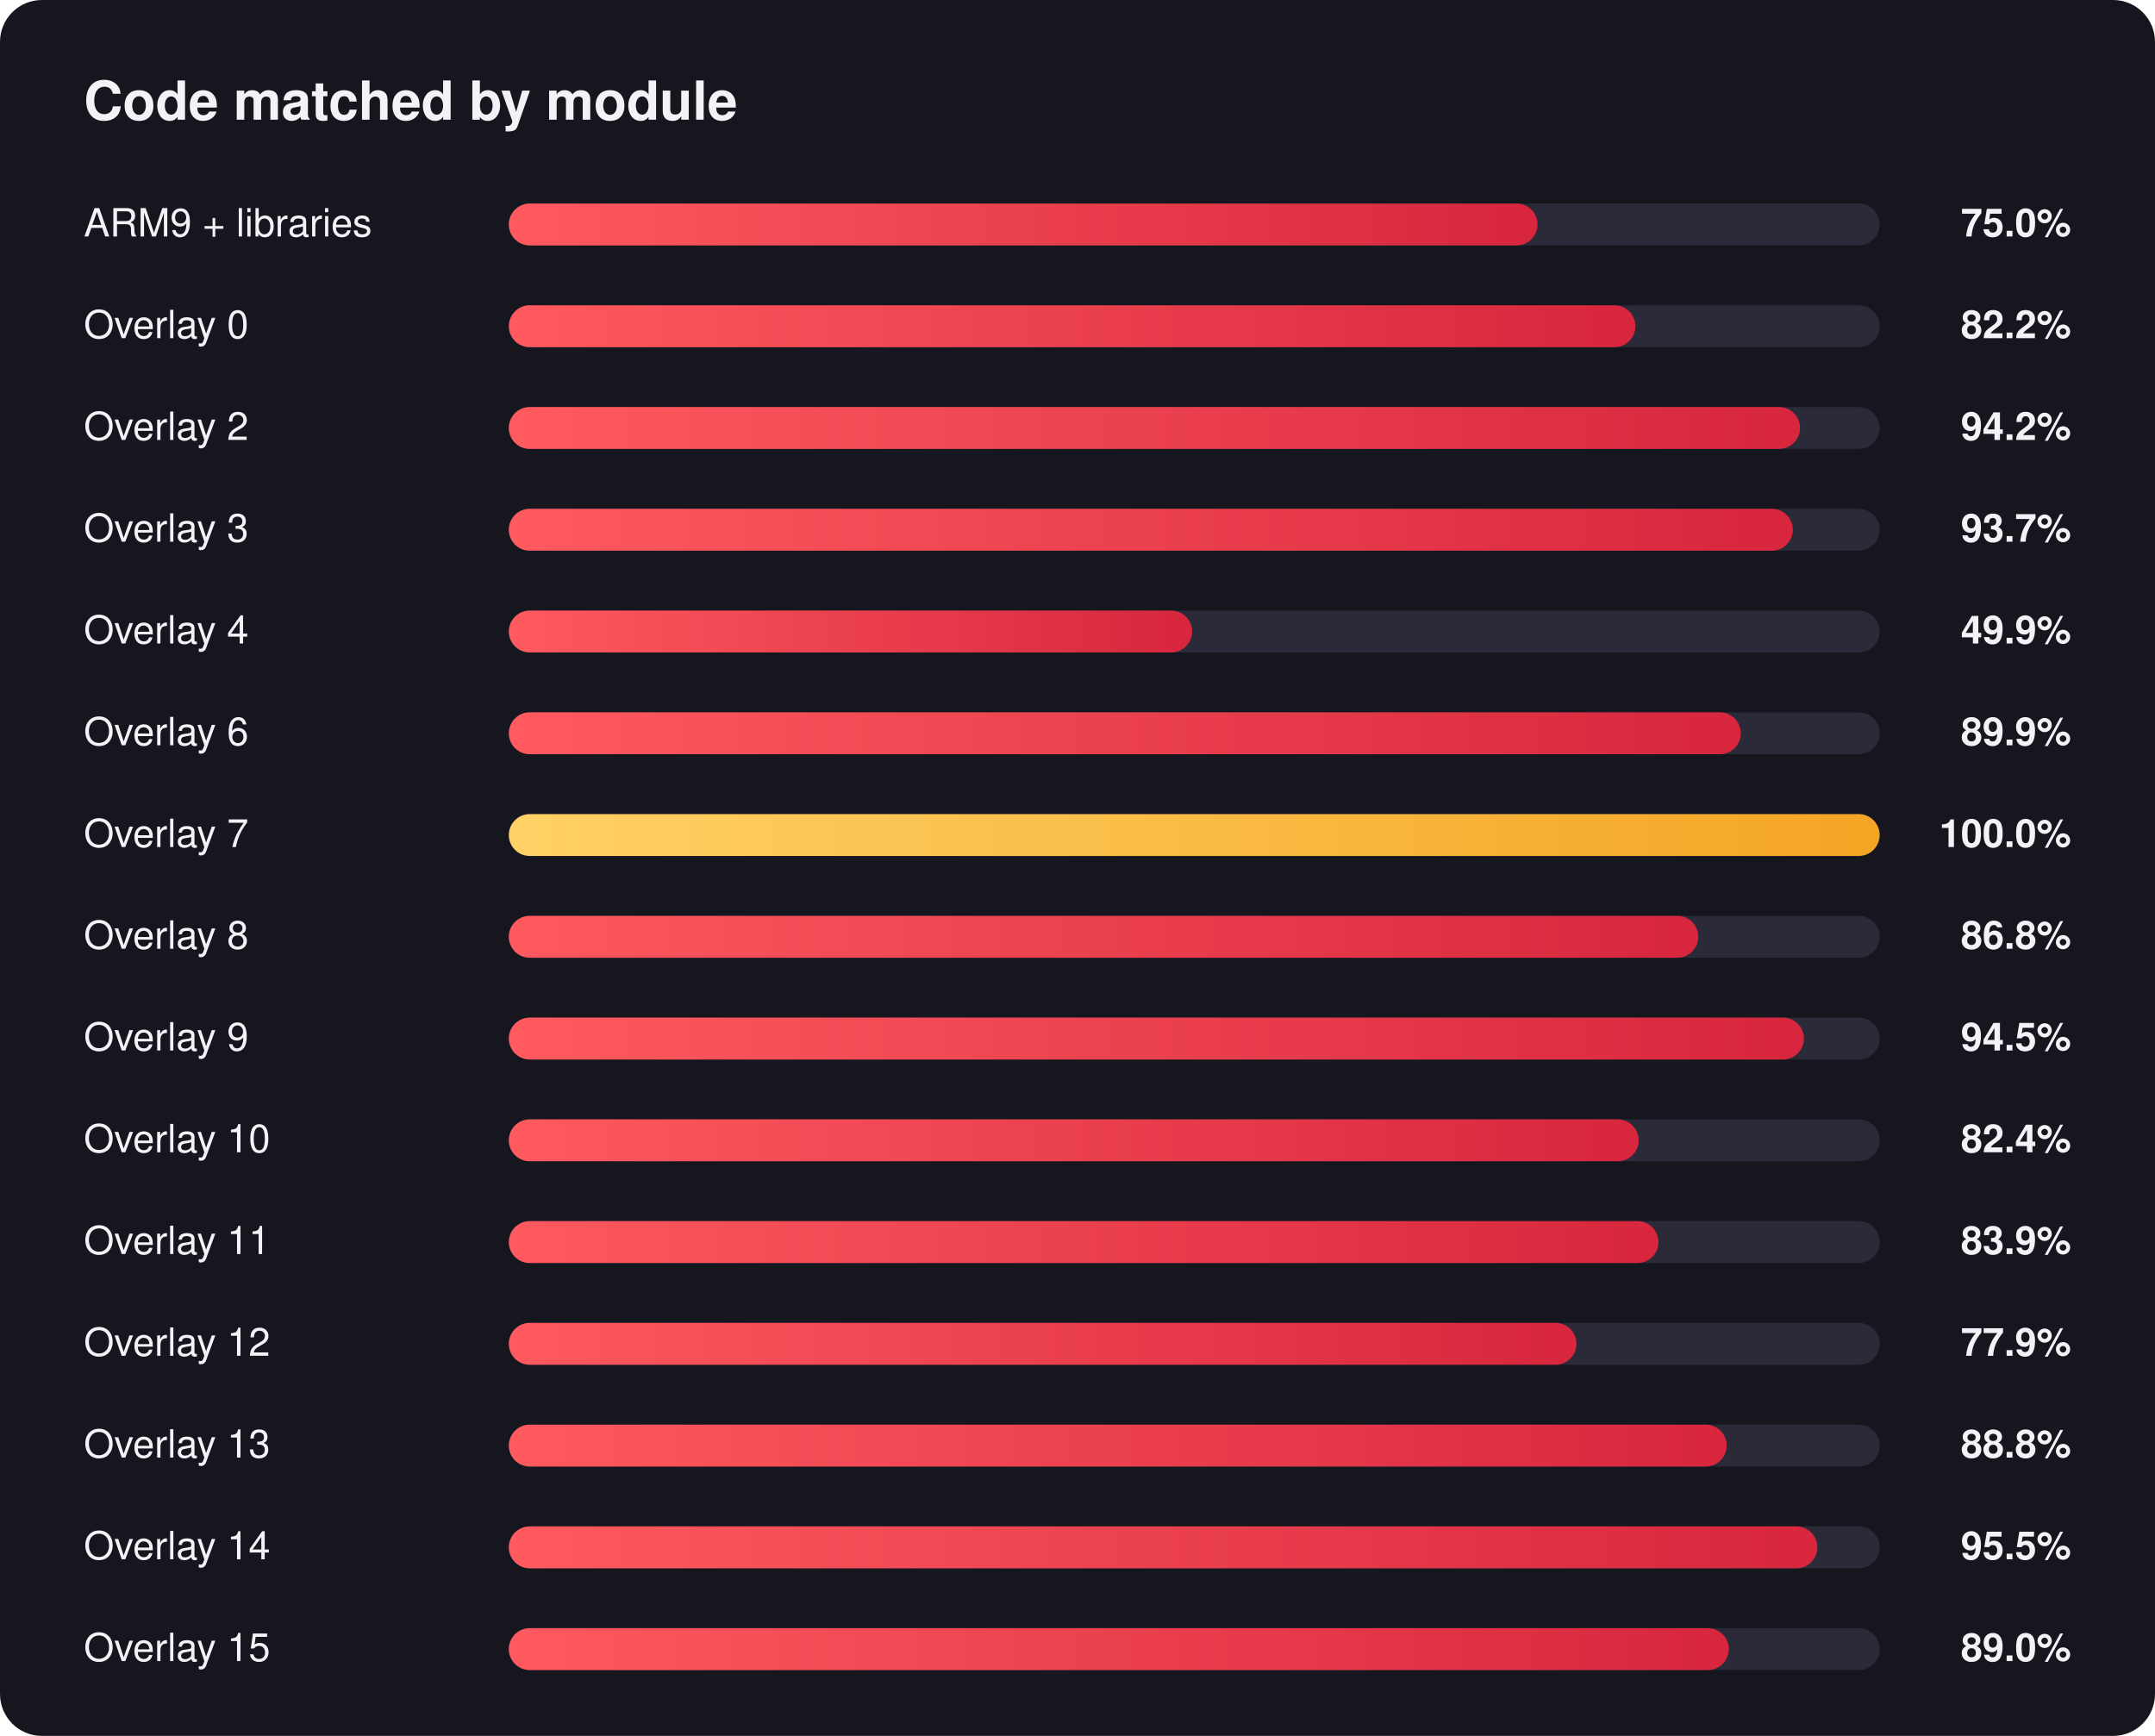
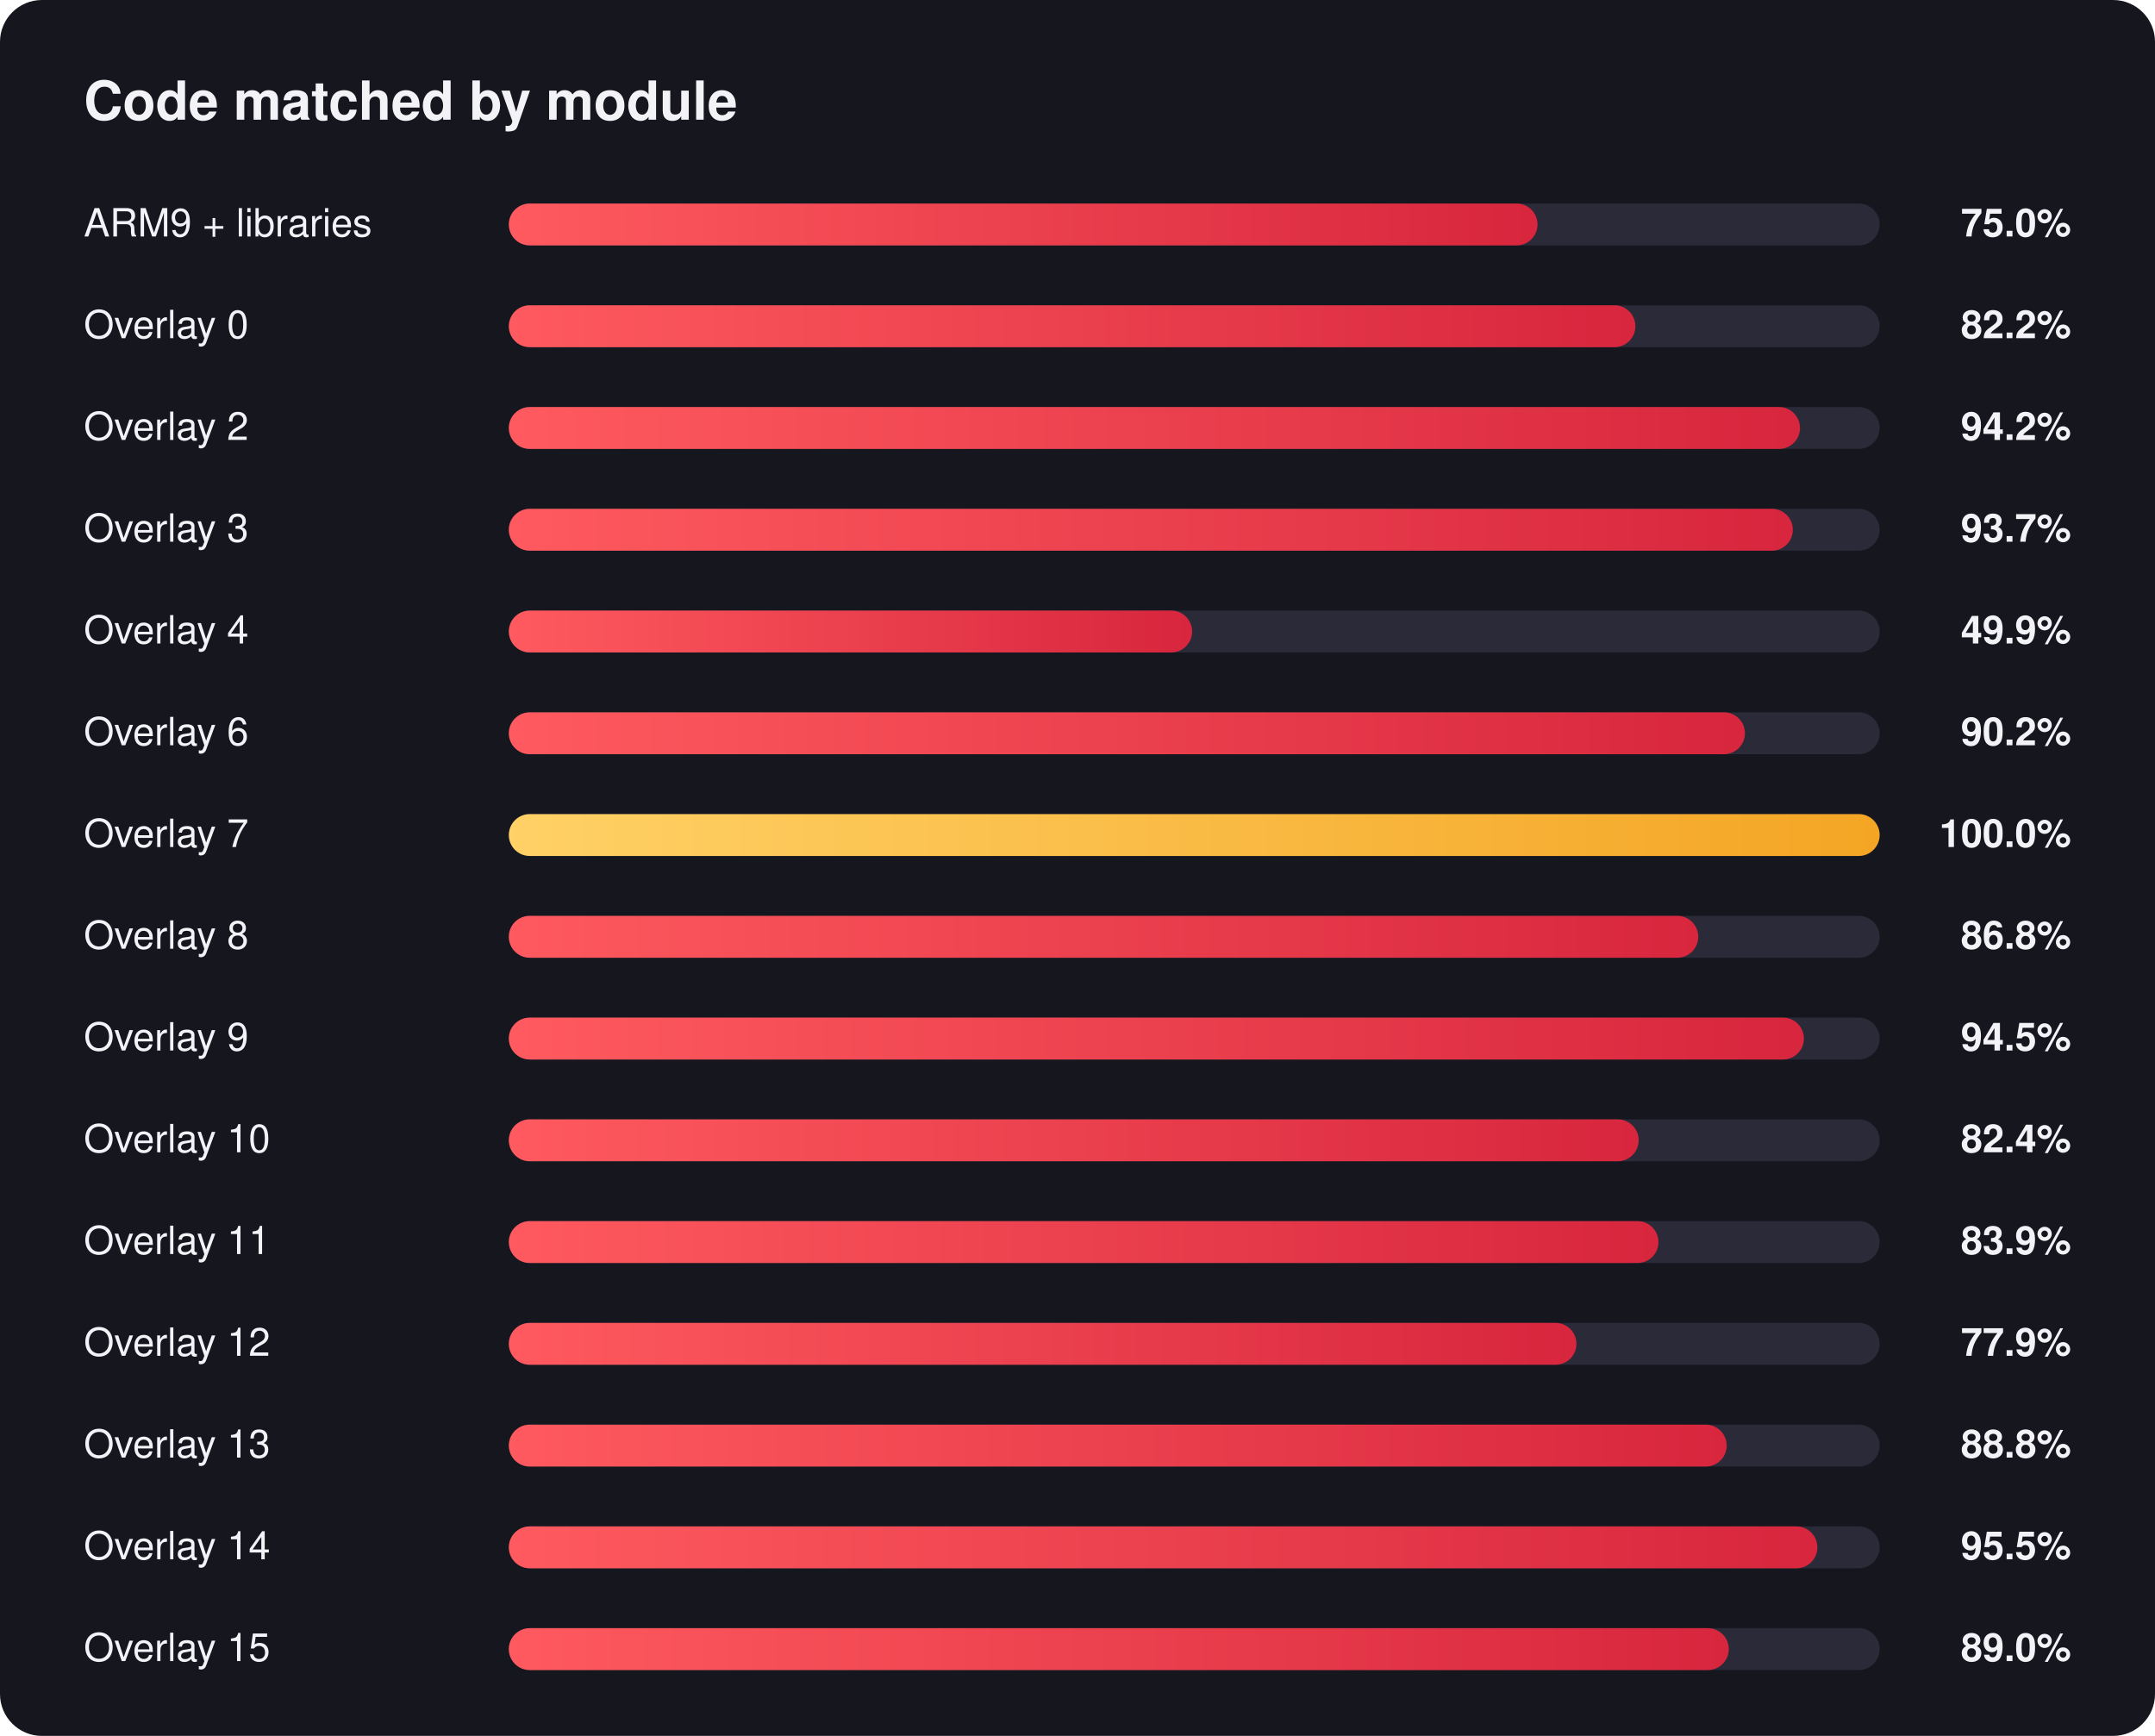
<svg xmlns="http://www.w3.org/2000/svg" width="720" height="580" viewBox="0 0 720 580" font-family="Segoe UI, Helvetica, Arial, sans-serif">
  <defs>
    <linearGradient id="red" x1="0" x2="1" y1="0" y2="0">
      <stop offset="0" stop-color="#ff5a5f" />
      <stop offset="1" stop-color="#d7263d" />
    </linearGradient>
    <linearGradient id="gold" x1="0" x2="1" y1="0" y2="0">
      <stop offset="0" stop-color="#ffd166" />
      <stop offset="1" stop-color="#f4a524" />
    </linearGradient>
  </defs>
  <rect width="720" height="580" rx="14" fill="#16161f" />
  <text x="28" y="40" fill="#f2f2f7" font-size="18" font-weight="700">Code matched by module</text>
  <text x="28" y="79" fill="#f2f2f7" font-size="13">ARM9 + libraries</text>
  <text x="692" y="79" fill="#f2f2f7" font-size="13" font-weight="600" text-anchor="end">75.0%</text>
  <rect x="170" y="68" width="458" height="14" rx="7.0" fill="#2a2a38" />
  <rect x="170" y="68" width="343.7" height="14" rx="7.0" fill="url(#red)" />
  <text x="28" y="113" fill="#f2f2f7" font-size="13">Overlay 0</text>
  <text x="692" y="113" fill="#f2f2f7" font-size="13" font-weight="600" text-anchor="end">82.2%</text>
  <rect x="170" y="102" width="458" height="14" rx="7.0" fill="#2a2a38" />
  <rect x="170" y="102" width="376.4" height="14" rx="7.0" fill="url(#red)" />
  <text x="28" y="147" fill="#f2f2f7" font-size="13">Overlay 2</text>
  <text x="692" y="147" fill="#f2f2f7" font-size="13" font-weight="600" text-anchor="end">94.2%</text>
  <rect x="170" y="136" width="458" height="14" rx="7.0" fill="#2a2a38" />
  <rect x="170" y="136" width="431.4" height="14" rx="7.0" fill="url(#red)" />
  <text x="28" y="181" fill="#f2f2f7" font-size="13">Overlay 3</text>
  <text x="692" y="181" fill="#f2f2f7" font-size="13" font-weight="600" text-anchor="end">93.7%</text>
  <rect x="170" y="170" width="458" height="14" rx="7.0" fill="#2a2a38" />
  <rect x="170" y="170" width="429.0" height="14" rx="7.0" fill="url(#red)" />
  <text x="28" y="215" fill="#f2f2f7" font-size="13">Overlay 4</text>
  <text x="692" y="215" fill="#f2f2f7" font-size="13" font-weight="600" text-anchor="end">49.9%</text>
  <rect x="170" y="204" width="458" height="14" rx="7.0" fill="#2a2a38" />
  <rect x="170" y="204" width="228.3" height="14" rx="7.0" fill="url(#red)" />
  <text x="28" y="249" fill="#f2f2f7" font-size="13">Overlay 6</text>
-   <text x="692" y="249" fill="#f2f2f7" font-size="13" font-weight="600" text-anchor="end">89.9%</text>
+   <text x="692" y="249" fill="#f2f2f7" font-size="13" font-weight="600" text-anchor="end">90.2%</text>
  <rect x="170" y="238" width="458" height="14" rx="7.0" fill="#2a2a38" />
-   <rect x="170" y="238" width="411.6" height="14" rx="7.0" fill="url(#red)" />
+   <rect x="170" y="238" width="413.0" height="14" rx="7.0" fill="url(#red)" />
  <text x="28" y="283" fill="#f2f2f7" font-size="13">Overlay 7</text>
  <text x="692" y="283" fill="#f2f2f7" font-size="13" font-weight="600" text-anchor="end">100.0%</text>
  <rect x="170" y="272" width="458" height="14" rx="7.0" fill="#2a2a38" />
  <rect x="170" y="272" width="458.0" height="14" rx="7.0" fill="url(#gold)" />
  <text x="28" y="317" fill="#f2f2f7" font-size="13">Overlay 8</text>
  <text x="692" y="317" fill="#f2f2f7" font-size="13" font-weight="600" text-anchor="end">86.8%</text>
  <rect x="170" y="306" width="458" height="14" rx="7.0" fill="#2a2a38" />
  <rect x="170" y="306" width="397.4" height="14" rx="7.0" fill="url(#red)" />
  <text x="28" y="351" fill="#f2f2f7" font-size="13">Overlay 9</text>
  <text x="692" y="351" fill="#f2f2f7" font-size="13" font-weight="600" text-anchor="end">94.5%</text>
  <rect x="170" y="340" width="458" height="14" rx="7.0" fill="#2a2a38" />
  <rect x="170" y="340" width="432.7" height="14" rx="7.0" fill="url(#red)" />
  <text x="28" y="385" fill="#f2f2f7" font-size="13">Overlay 10</text>
  <text x="692" y="385" fill="#f2f2f7" font-size="13" font-weight="600" text-anchor="end">82.4%</text>
  <rect x="170" y="374" width="458" height="14" rx="7.0" fill="#2a2a38" />
  <rect x="170" y="374" width="377.5" height="14" rx="7.0" fill="url(#red)" />
  <text x="28" y="419" fill="#f2f2f7" font-size="13">Overlay 11</text>
  <text x="692" y="419" fill="#f2f2f7" font-size="13" font-weight="600" text-anchor="end">83.9%</text>
  <rect x="170" y="408" width="458" height="14" rx="7.0" fill="#2a2a38" />
  <rect x="170" y="408" width="384.1" height="14" rx="7.0" fill="url(#red)" />
  <text x="28" y="453" fill="#f2f2f7" font-size="13">Overlay 12</text>
  <text x="692" y="453" fill="#f2f2f7" font-size="13" font-weight="600" text-anchor="end">77.9%</text>
  <rect x="170" y="442" width="458" height="14" rx="7.0" fill="#2a2a38" />
  <rect x="170" y="442" width="356.7" height="14" rx="7.0" fill="url(#red)" />
  <text x="28" y="487" fill="#f2f2f7" font-size="13">Overlay 13</text>
  <text x="692" y="487" fill="#f2f2f7" font-size="13" font-weight="600" text-anchor="end">88.8%</text>
  <rect x="170" y="476" width="458" height="14" rx="7.0" fill="#2a2a38" />
  <rect x="170" y="476" width="406.9" height="14" rx="7.0" fill="url(#red)" />
  <text x="28" y="521" fill="#f2f2f7" font-size="13">Overlay 14</text>
  <text x="692" y="521" fill="#f2f2f7" font-size="13" font-weight="600" text-anchor="end">95.5%</text>
  <rect x="170" y="510" width="458" height="14" rx="7.0" fill="#2a2a38" />
  <rect x="170" y="510" width="437.2" height="14" rx="7.0" fill="url(#red)" />
  <text x="28" y="555" fill="#f2f2f7" font-size="13">Overlay 15</text>
  <text x="692" y="555" fill="#f2f2f7" font-size="13" font-weight="600" text-anchor="end">89.0%</text>
  <rect x="170" y="544" width="458" height="14" rx="7.0" fill="#2a2a38" />
  <rect x="170" y="544" width="407.6" height="14" rx="7.0" fill="url(#red)" />
</svg>
